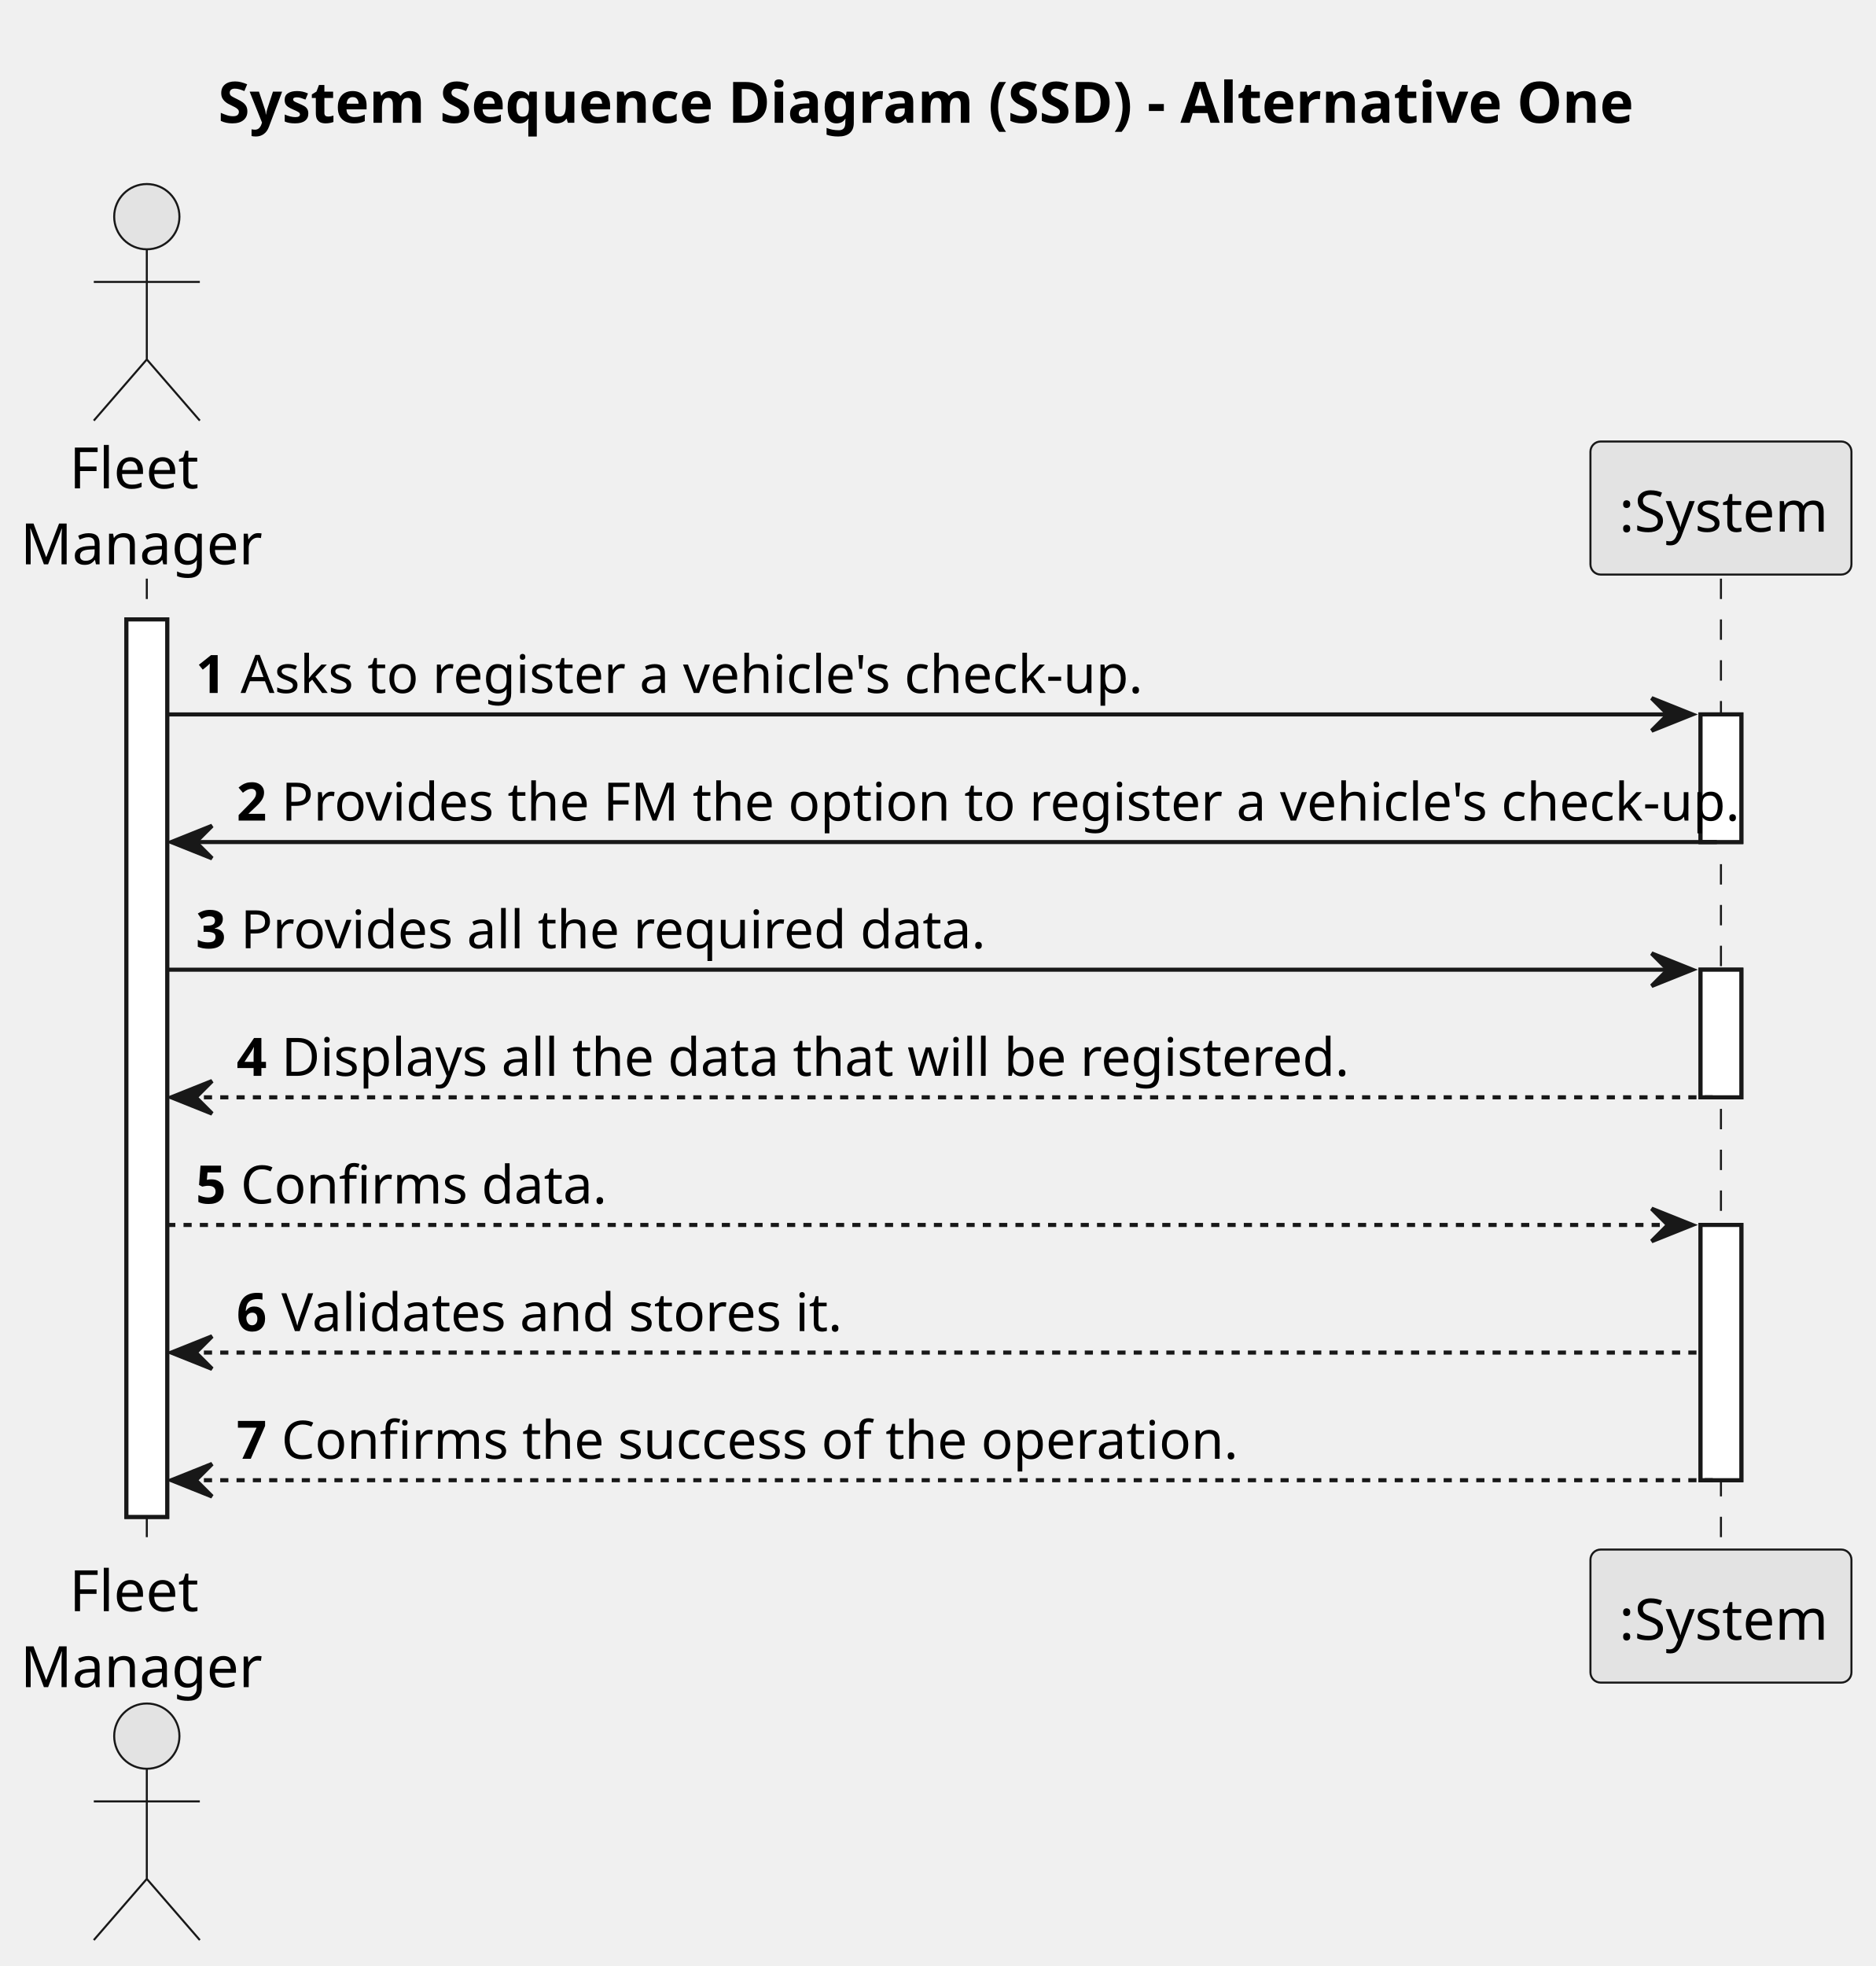
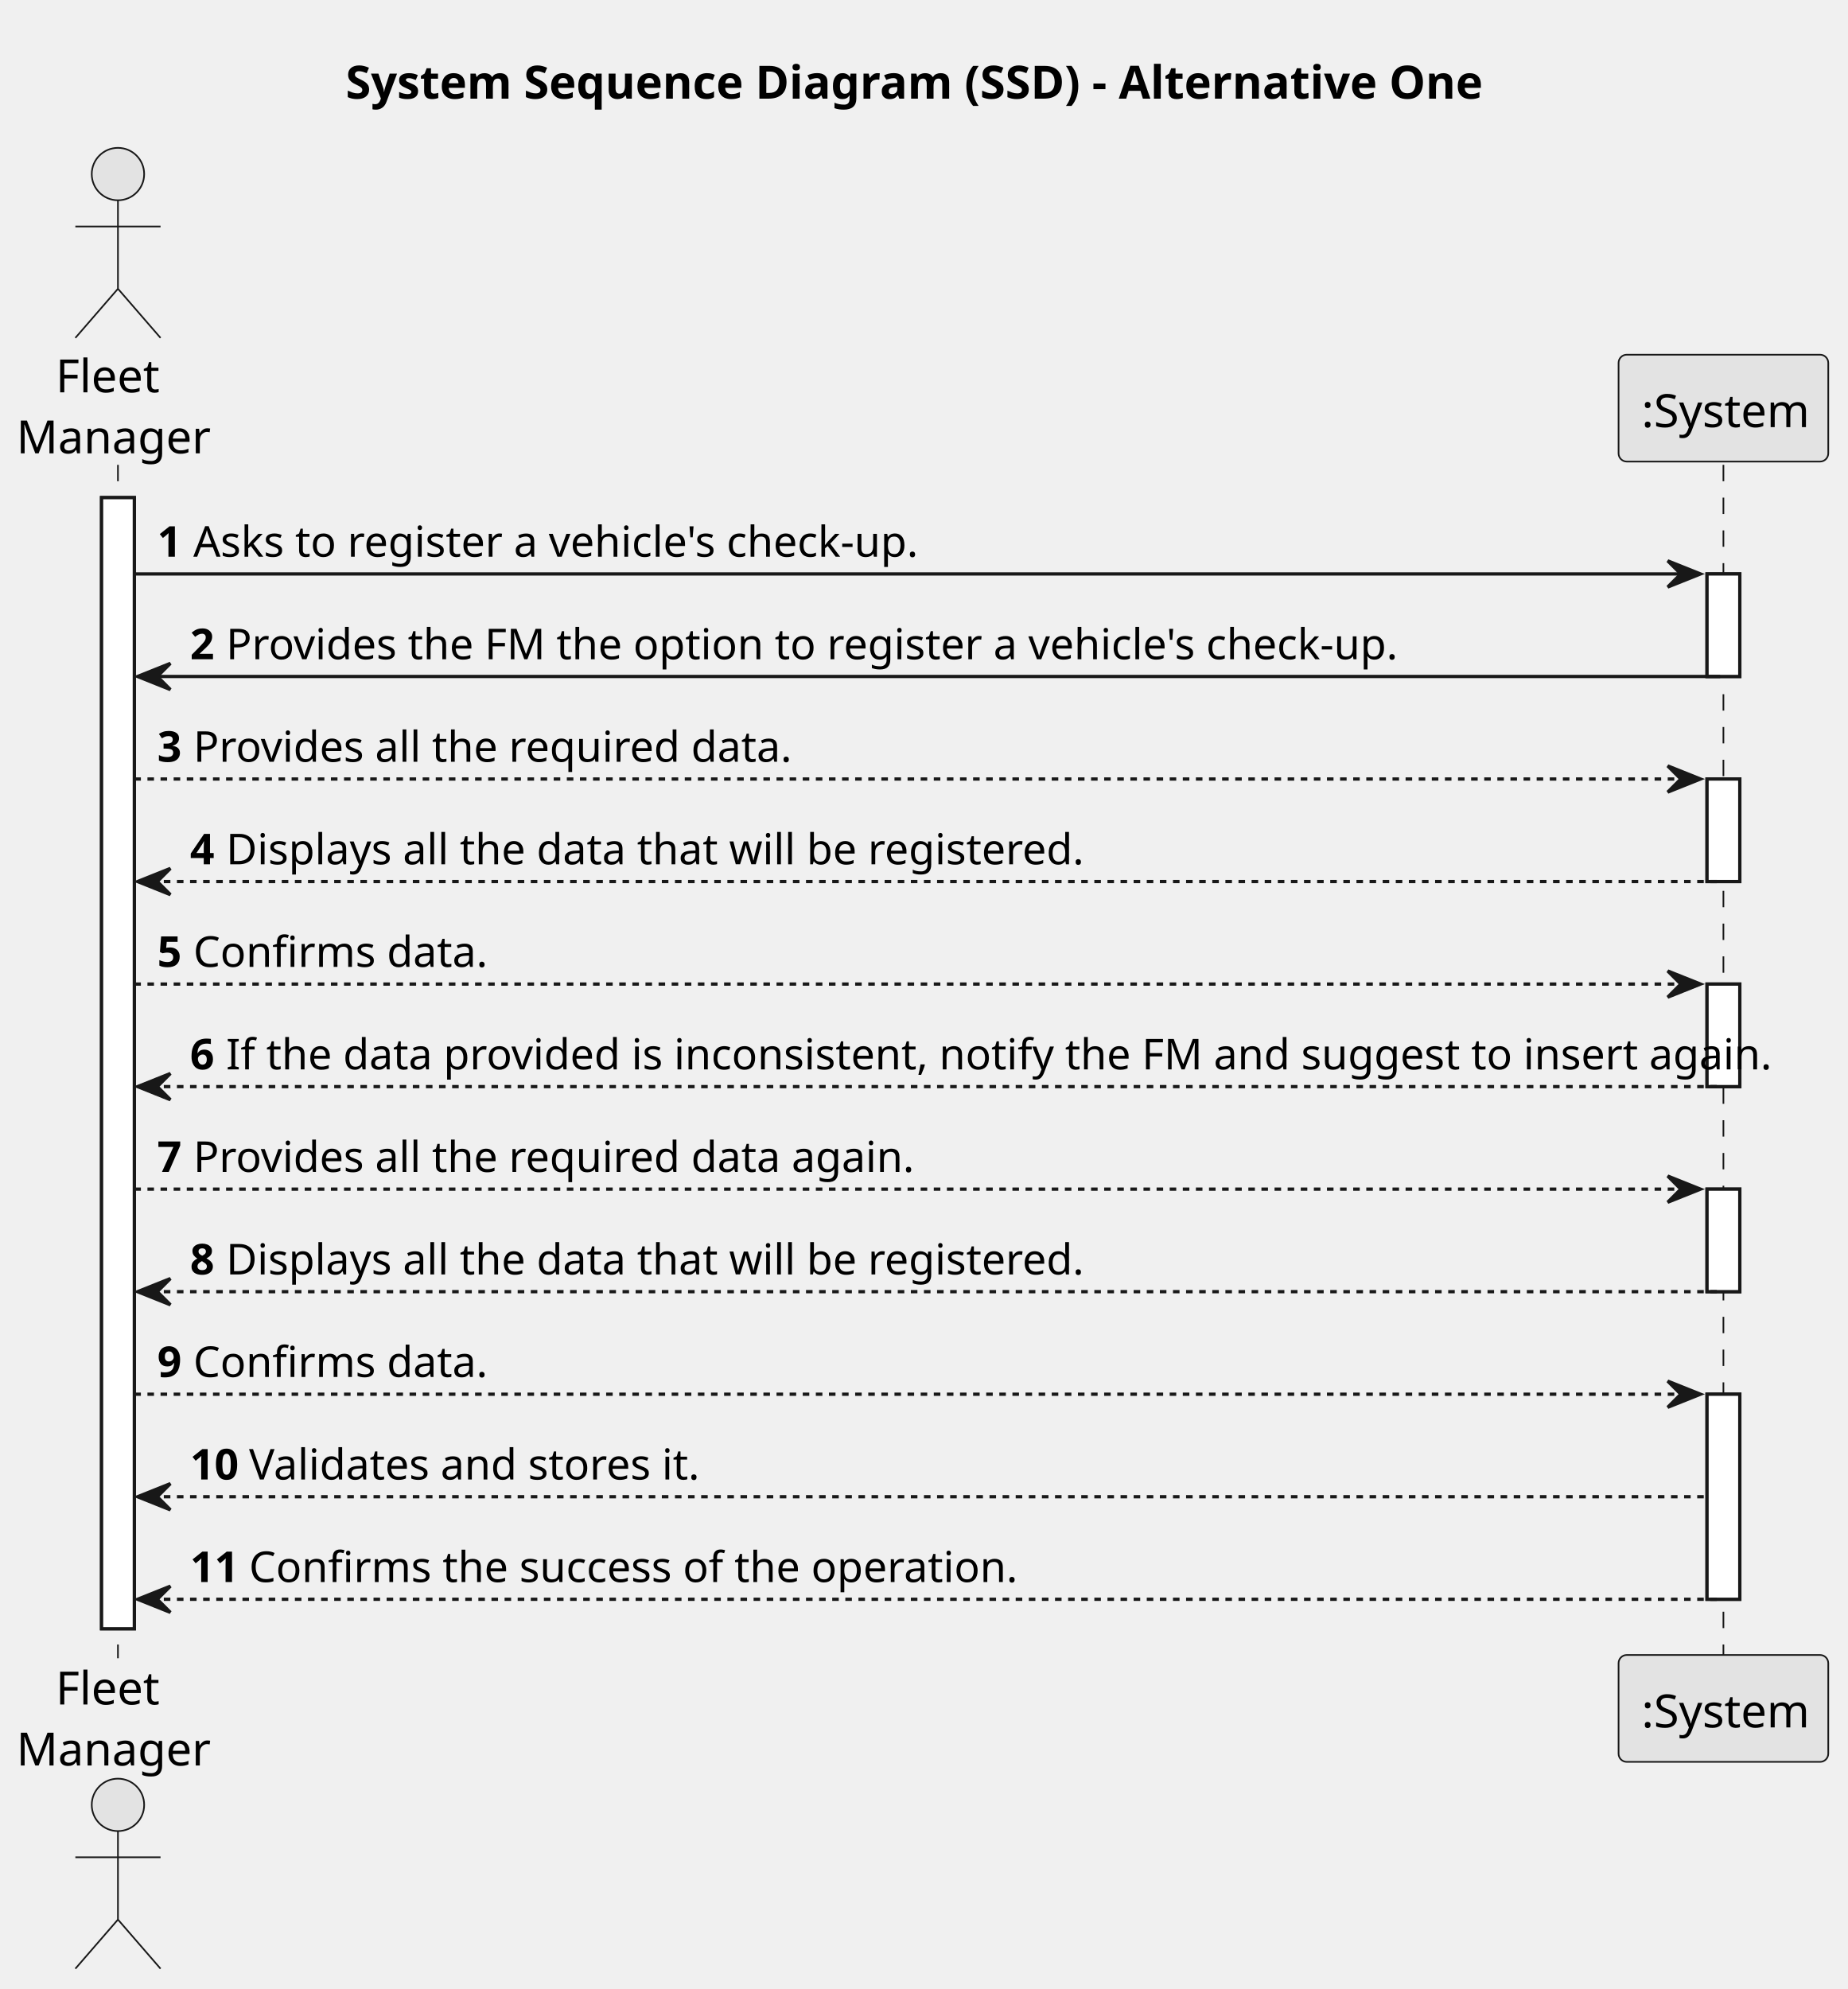
- <svg xmlns="http://www.w3.org/2000/svg" contentStyleType="text/css" height="482px" preserveAspectRatio="none" style="width:460px;height:482px;background:#FFFFFF;" version="1.1" viewBox="0 0 460 482" width="460px" zoomAndPan="magnify">
+ <svg xmlns="http://www.w3.org/2000/svg" contentStyleType="text/css" height="607px" preserveAspectRatio="none" style="width:564px;height:607px;background:#FFFFFF;" version="1.1" viewBox="0 0 564 607" width="564px" zoomAndPan="magnify">
  <defs />
  <g>
-     <text fill="#000000" font-family="sans-serif" font-size="14" font-weight="bold" lengthAdjust="spacing" textLength="351" x="53.5" y="30.107">System Sequence Diagram (SSD) - Alternative One</text>
-     <rect fill="#FFFFFF" height="220.037" style="stroke:#181818;stroke-width:1.0;" width="10" x="31" y="151.863" />
-     <rect fill="#FFFFFF" height="31.291" style="stroke:#181818;stroke-width:1.0;" width="10" x="417" y="175.154" />
-     <rect fill="#FFFFFF" height="31.291" style="stroke:#181818;stroke-width:1.0;" width="10" x="417" y="237.736" />
-     <rect fill="#FFFFFF" height="62.582" style="stroke:#181818;stroke-width:1.0;" width="10" x="417" y="300.318" />
-     <line style="stroke:#181818;stroke-width:0.5;stroke-dasharray:5.0,5.0;" x1="36" x2="36" y1="141.863" y2="380.9" />
-     <line style="stroke:#181818;stroke-width:0.5;stroke-dasharray:5.0,5.0;" x1="422" x2="422" y1="141.863" y2="380.9" />
+     <text fill="#000000" font-family="sans-serif" font-size="14" font-weight="bold" lengthAdjust="spacing" textLength="351" x="105.5" y="30.107">System Sequence Diagram (SSD) - Alternative One</text>
+     <rect fill="#FFFFFF" height="345.201" style="stroke:#181818;stroke-width:1.0;" width="10" x="31" y="151.863" />
+     <rect fill="#FFFFFF" height="31.291" style="stroke:#181818;stroke-width:1.0;" width="10" x="521" y="175.154" />
+     <rect fill="#FFFFFF" height="31.291" style="stroke:#181818;stroke-width:1.0;" width="10" x="521" y="237.736" />
+     <rect fill="#FFFFFF" height="31.291" style="stroke:#181818;stroke-width:1.0;" width="10" x="521" y="300.318" />
+     <rect fill="#FFFFFF" height="31.291" style="stroke:#181818;stroke-width:1.0;" width="10" x="521" y="362.9" />
+     <rect fill="#FFFFFF" height="62.582" style="stroke:#181818;stroke-width:1.0;" width="10" x="521" y="425.482" />
+     <line style="stroke:#181818;stroke-width:0.5;stroke-dasharray:5.0,5.0;" x1="36" x2="36" y1="141.863" y2="506.065" />
+     <line style="stroke:#181818;stroke-width:0.5;stroke-dasharray:5.0,5.0;" x1="526" x2="526" y1="141.863" y2="506.065" />
    <text fill="#000000" font-family="sans-serif" font-size="14" lengthAdjust="spacing" textLength="32" x="17" y="119.728">Fleet</text>
    <text fill="#000000" font-family="sans-serif" font-size="14" lengthAdjust="spacing" textLength="56" x="5" y="138.35">Manager</text>
    <ellipse cx="36" cy="53.121" fill="#E3E3E3" rx="8" ry="8" style="stroke:#181818;stroke-width:0.5;" />
    <path d="M36,61.121 L36,88.121 M23,69.121 L49,69.121 M36,88.121 L23,103.121 M36,88.121 L49,103.121 " fill="none" style="stroke:#181818;stroke-width:0.5;" />
-     <text fill="#000000" font-family="sans-serif" font-size="14" lengthAdjust="spacing" textLength="32" x="17" y="395.008">Fleet</text>
-     <text fill="#000000" font-family="sans-serif" font-size="14" lengthAdjust="spacing" textLength="56" x="5" y="413.629">Manager</text>
-     <ellipse cx="36" cy="425.643" fill="#E3E3E3" rx="8" ry="8" style="stroke:#181818;stroke-width:0.5;" />
-     <path d="M36,433.643 L36,460.643 M23,441.643 L49,441.643 M36,460.643 L23,475.643 M36,460.643 L49,475.643 " fill="none" style="stroke:#181818;stroke-width:0.5;" />
-     <rect fill="#E3E3E3" height="32.621" rx="2.5" ry="2.5" style="stroke:#181818;stroke-width:0.5;" width="64" x="390" y="108.242" />
-     <text fill="#000000" font-family="sans-serif" font-size="14" lengthAdjust="spacing" textLength="50" x="397" y="130.35">:System</text>
-     <rect fill="#E3E3E3" height="32.621" rx="2.5" ry="2.5" style="stroke:#181818;stroke-width:0.5;" width="64" x="390" y="379.9" />
-     <text fill="#000000" font-family="sans-serif" font-size="14" lengthAdjust="spacing" textLength="50" x="397" y="402.008">:System</text>
-     <rect fill="#FFFFFF" height="220.037" style="stroke:#181818;stroke-width:1.0;" width="10" x="31" y="151.863" />
-     <rect fill="#FFFFFF" height="31.291" style="stroke:#181818;stroke-width:1.0;" width="10" x="417" y="175.154" />
-     <rect fill="#FFFFFF" height="31.291" style="stroke:#181818;stroke-width:1.0;" width="10" x="417" y="237.736" />
-     <rect fill="#FFFFFF" height="62.582" style="stroke:#181818;stroke-width:1.0;" width="10" x="417" y="300.318" />
-     <polygon fill="#181818" points="405,171.154,415,175.154,405,179.154,409,175.154" style="stroke:#181818;stroke-width:1.0;" />
-     <line style="stroke:#181818;stroke-width:1.0;" x1="41" x2="411" y1="175.154" y2="175.154" />
+     <text fill="#000000" font-family="sans-serif" font-size="14" lengthAdjust="spacing" textLength="32" x="17" y="520.172">Fleet</text>
+     <text fill="#000000" font-family="sans-serif" font-size="14" lengthAdjust="spacing" textLength="56" x="5" y="538.793">Manager</text>
+     <ellipse cx="36" cy="550.807" fill="#E3E3E3" rx="8" ry="8" style="stroke:#181818;stroke-width:0.5;" />
+     <path d="M36,558.807 L36,585.807 M23,566.807 L49,566.807 M36,585.807 L23,600.807 M36,585.807 L49,600.807 " fill="none" style="stroke:#181818;stroke-width:0.5;" />
+     <rect fill="#E3E3E3" height="32.621" rx="2.5" ry="2.5" style="stroke:#181818;stroke-width:0.5;" width="64" x="494" y="108.242" />
+     <text fill="#000000" font-family="sans-serif" font-size="14" lengthAdjust="spacing" textLength="50" x="501" y="130.35">:System</text>
+     <rect fill="#E3E3E3" height="32.621" rx="2.5" ry="2.5" style="stroke:#181818;stroke-width:0.5;" width="64" x="494" y="505.065" />
+     <text fill="#000000" font-family="sans-serif" font-size="14" lengthAdjust="spacing" textLength="50" x="501" y="527.172">:System</text>
+     <rect fill="#FFFFFF" height="345.201" style="stroke:#181818;stroke-width:1.0;" width="10" x="31" y="151.863" />
+     <rect fill="#FFFFFF" height="31.291" style="stroke:#181818;stroke-width:1.0;" width="10" x="521" y="175.154" />
+     <rect fill="#FFFFFF" height="31.291" style="stroke:#181818;stroke-width:1.0;" width="10" x="521" y="237.736" />
+     <rect fill="#FFFFFF" height="31.291" style="stroke:#181818;stroke-width:1.0;" width="10" x="521" y="300.318" />
+     <rect fill="#FFFFFF" height="31.291" style="stroke:#181818;stroke-width:1.0;" width="10" x="521" y="362.9" />
+     <rect fill="#FFFFFF" height="62.582" style="stroke:#181818;stroke-width:1.0;" width="10" x="521" y="425.482" />
+     <polygon fill="#181818" points="509,171.154,519,175.154,509,179.154,513,175.154" style="stroke:#181818;stroke-width:1.0;" />
+     <line style="stroke:#181818;stroke-width:1.0;" x1="41" x2="515" y1="175.154" y2="175.154" />
    <text fill="#000000" font-family="sans-serif" font-size="13" font-weight="bold" lengthAdjust="spacing" textLength="7" x="48" y="169.892">1</text>
    <text fill="#000000" font-family="sans-serif" font-size="13" lengthAdjust="spacing" textLength="216" x="59" y="169.892">Asks to register a vehicle's check-up.</text>
    <polygon fill="#181818" points="52,202.445,42,206.445,52,210.445,48,206.445" style="stroke:#181818;stroke-width:1.0;" />
-     <line style="stroke:#181818;stroke-width:1.0;" x1="46" x2="421" y1="206.445" y2="206.445" />
+     <line style="stroke:#181818;stroke-width:1.0;" x1="46" x2="525" y1="206.445" y2="206.445" />
    <text fill="#000000" font-family="sans-serif" font-size="13" font-weight="bold" lengthAdjust="spacing" textLength="7" x="58" y="201.183">2</text>
    <text fill="#000000" font-family="sans-serif" font-size="13" lengthAdjust="spacing" textLength="341" x="69" y="201.183">Provides the FM the option to register a vehicle's check-up.</text>
-     <polygon fill="#181818" points="405,233.736,415,237.736,405,241.736,409,237.736" style="stroke:#181818;stroke-width:1.0;" />
-     <line style="stroke:#181818;stroke-width:1.0;" x1="41" x2="411" y1="237.736" y2="237.736" />
+     <polygon fill="#181818" points="509,233.736,519,237.736,509,241.736,513,237.736" style="stroke:#181818;stroke-width:1.0;" />
+     <line style="stroke:#181818;stroke-width:1.0;stroke-dasharray:2.0,2.0;" x1="41" x2="515" y1="237.736" y2="237.736" />
    <text fill="#000000" font-family="sans-serif" font-size="13" font-weight="bold" lengthAdjust="spacing" textLength="7" x="48" y="232.474">3</text>
    <text fill="#000000" font-family="sans-serif" font-size="13" lengthAdjust="spacing" textLength="171" x="59" y="232.474">Provides all the required data.</text>
    <polygon fill="#181818" points="52,265.027,42,269.027,52,273.027,48,269.027" style="stroke:#181818;stroke-width:1.0;" />
-     <line style="stroke:#181818;stroke-width:1.0;stroke-dasharray:2.0,2.0;" x1="46" x2="421" y1="269.027" y2="269.027" />
+     <line style="stroke:#181818;stroke-width:1.0;stroke-dasharray:2.0,2.0;" x1="46" x2="525" y1="269.027" y2="269.027" />
    <text fill="#000000" font-family="sans-serif" font-size="13" font-weight="bold" lengthAdjust="spacing" textLength="7" x="58" y="263.765">4</text>
    <text fill="#000000" font-family="sans-serif" font-size="13" lengthAdjust="spacing" textLength="249" x="69" y="263.765">Displays all the data that will be registered.</text>
-     <polygon fill="#181818" points="405,296.318,415,300.318,405,304.318,409,300.318" style="stroke:#181818;stroke-width:1.0;" />
-     <line style="stroke:#181818;stroke-width:1.0;stroke-dasharray:2.0,2.0;" x1="41" x2="411" y1="300.318" y2="300.318" />
+     <polygon fill="#181818" points="509,296.318,519,300.318,509,304.318,513,300.318" style="stroke:#181818;stroke-width:1.0;" />
+     <line style="stroke:#181818;stroke-width:1.0;stroke-dasharray:2.0,2.0;" x1="41" x2="515" y1="300.318" y2="300.318" />
    <text fill="#000000" font-family="sans-serif" font-size="13" font-weight="bold" lengthAdjust="spacing" textLength="7" x="48" y="295.056">5</text>
    <text fill="#000000" font-family="sans-serif" font-size="13" lengthAdjust="spacing" textLength="84" x="59" y="295.056">Confirms data.</text>
    <polygon fill="#181818" points="52,327.609,42,331.609,52,335.609,48,331.609" style="stroke:#181818;stroke-width:1.0;" />
-     <line style="stroke:#181818;stroke-width:1.0;stroke-dasharray:2.0,2.0;" x1="46" x2="416" y1="331.609" y2="331.609" />
+     <line style="stroke:#181818;stroke-width:1.0;stroke-dasharray:2.0,2.0;" x1="46" x2="525" y1="331.609" y2="331.609" />
    <text fill="#000000" font-family="sans-serif" font-size="13" font-weight="bold" lengthAdjust="spacing" textLength="7" x="58" y="326.347">6</text>
-     <text fill="#000000" font-family="sans-serif" font-size="13" lengthAdjust="spacing" textLength="134" x="69" y="326.347">Validates and stores it.</text>
-     <polygon fill="#181818" points="52,358.9,42,362.9,52,366.9,48,362.9" style="stroke:#181818;stroke-width:1.0;" />
-     <line style="stroke:#181818;stroke-width:1.0;stroke-dasharray:2.0,2.0;" x1="46" x2="421" y1="362.9" y2="362.9" />
-     <text fill="#000000" font-family="sans-serif" font-size="13" font-weight="bold" lengthAdjust="spacing" textLength="7" x="58" y="357.638">7</text>
-     <text fill="#000000" font-family="sans-serif" font-size="13" lengthAdjust="spacing" textLength="223" x="69" y="357.638">Confirms the success of the operation.</text>
+     <text fill="#000000" font-family="sans-serif" font-size="13" lengthAdjust="spacing" textLength="445" x="69" y="326.347">If the data provided is inconsistent, notify the FM and suggest to insert again.</text>
+     <polygon fill="#181818" points="509,358.9,519,362.9,509,366.9,513,362.9" style="stroke:#181818;stroke-width:1.0;" />
+     <line style="stroke:#181818;stroke-width:1.0;stroke-dasharray:2.0,2.0;" x1="41" x2="515" y1="362.9" y2="362.9" />
+     <text fill="#000000" font-family="sans-serif" font-size="13" font-weight="bold" lengthAdjust="spacing" textLength="7" x="48" y="357.638">7</text>
+     <text fill="#000000" font-family="sans-serif" font-size="13" lengthAdjust="spacing" textLength="206" x="59" y="357.638">Provides all the required data again.</text>
+     <polygon fill="#181818" points="52,390.191,42,394.191,52,398.191,48,394.191" style="stroke:#181818;stroke-width:1.0;" />
+     <line style="stroke:#181818;stroke-width:1.0;stroke-dasharray:2.0,2.0;" x1="46" x2="525" y1="394.191" y2="394.191" />
+     <text fill="#000000" font-family="sans-serif" font-size="13" font-weight="bold" lengthAdjust="spacing" textLength="7" x="58" y="388.929">8</text>
+     <text fill="#000000" font-family="sans-serif" font-size="13" lengthAdjust="spacing" textLength="249" x="69" y="388.929">Displays all the data that will be registered.</text>
+     <polygon fill="#181818" points="509,421.482,519,425.482,509,429.482,513,425.482" style="stroke:#181818;stroke-width:1.0;" />
+     <line style="stroke:#181818;stroke-width:1.0;stroke-dasharray:2.0,2.0;" x1="41" x2="515" y1="425.482" y2="425.482" />
+     <text fill="#000000" font-family="sans-serif" font-size="13" font-weight="bold" lengthAdjust="spacing" textLength="7" x="48" y="420.22">9</text>
+     <text fill="#000000" font-family="sans-serif" font-size="13" lengthAdjust="spacing" textLength="84" x="59" y="420.22">Confirms data.</text>
+     <polygon fill="#181818" points="52,452.773,42,456.773,52,460.773,48,456.773" style="stroke:#181818;stroke-width:1.0;" />
+     <line style="stroke:#181818;stroke-width:1.0;stroke-dasharray:2.0,2.0;" x1="46" x2="520" y1="456.773" y2="456.773" />
+     <text fill="#000000" font-family="sans-serif" font-size="13" font-weight="bold" lengthAdjust="spacing" textLength="14" x="58" y="451.511">10</text>
+     <text fill="#000000" font-family="sans-serif" font-size="13" lengthAdjust="spacing" textLength="134" x="76" y="451.511">Validates and stores it.</text>
+     <polygon fill="#181818" points="52,484.065,42,488.065,52,492.065,48,488.065" style="stroke:#181818;stroke-width:1.0;" />
+     <line style="stroke:#181818;stroke-width:1.0;stroke-dasharray:2.0,2.0;" x1="46" x2="525" y1="488.065" y2="488.065" />
+     <text fill="#000000" font-family="sans-serif" font-size="13" font-weight="bold" lengthAdjust="spacing" textLength="14" x="58" y="482.802">11</text>
+     <text fill="#000000" font-family="sans-serif" font-size="13" lengthAdjust="spacing" textLength="223" x="76" y="482.802">Confirms the success of the operation.</text>
  </g>
</svg>
